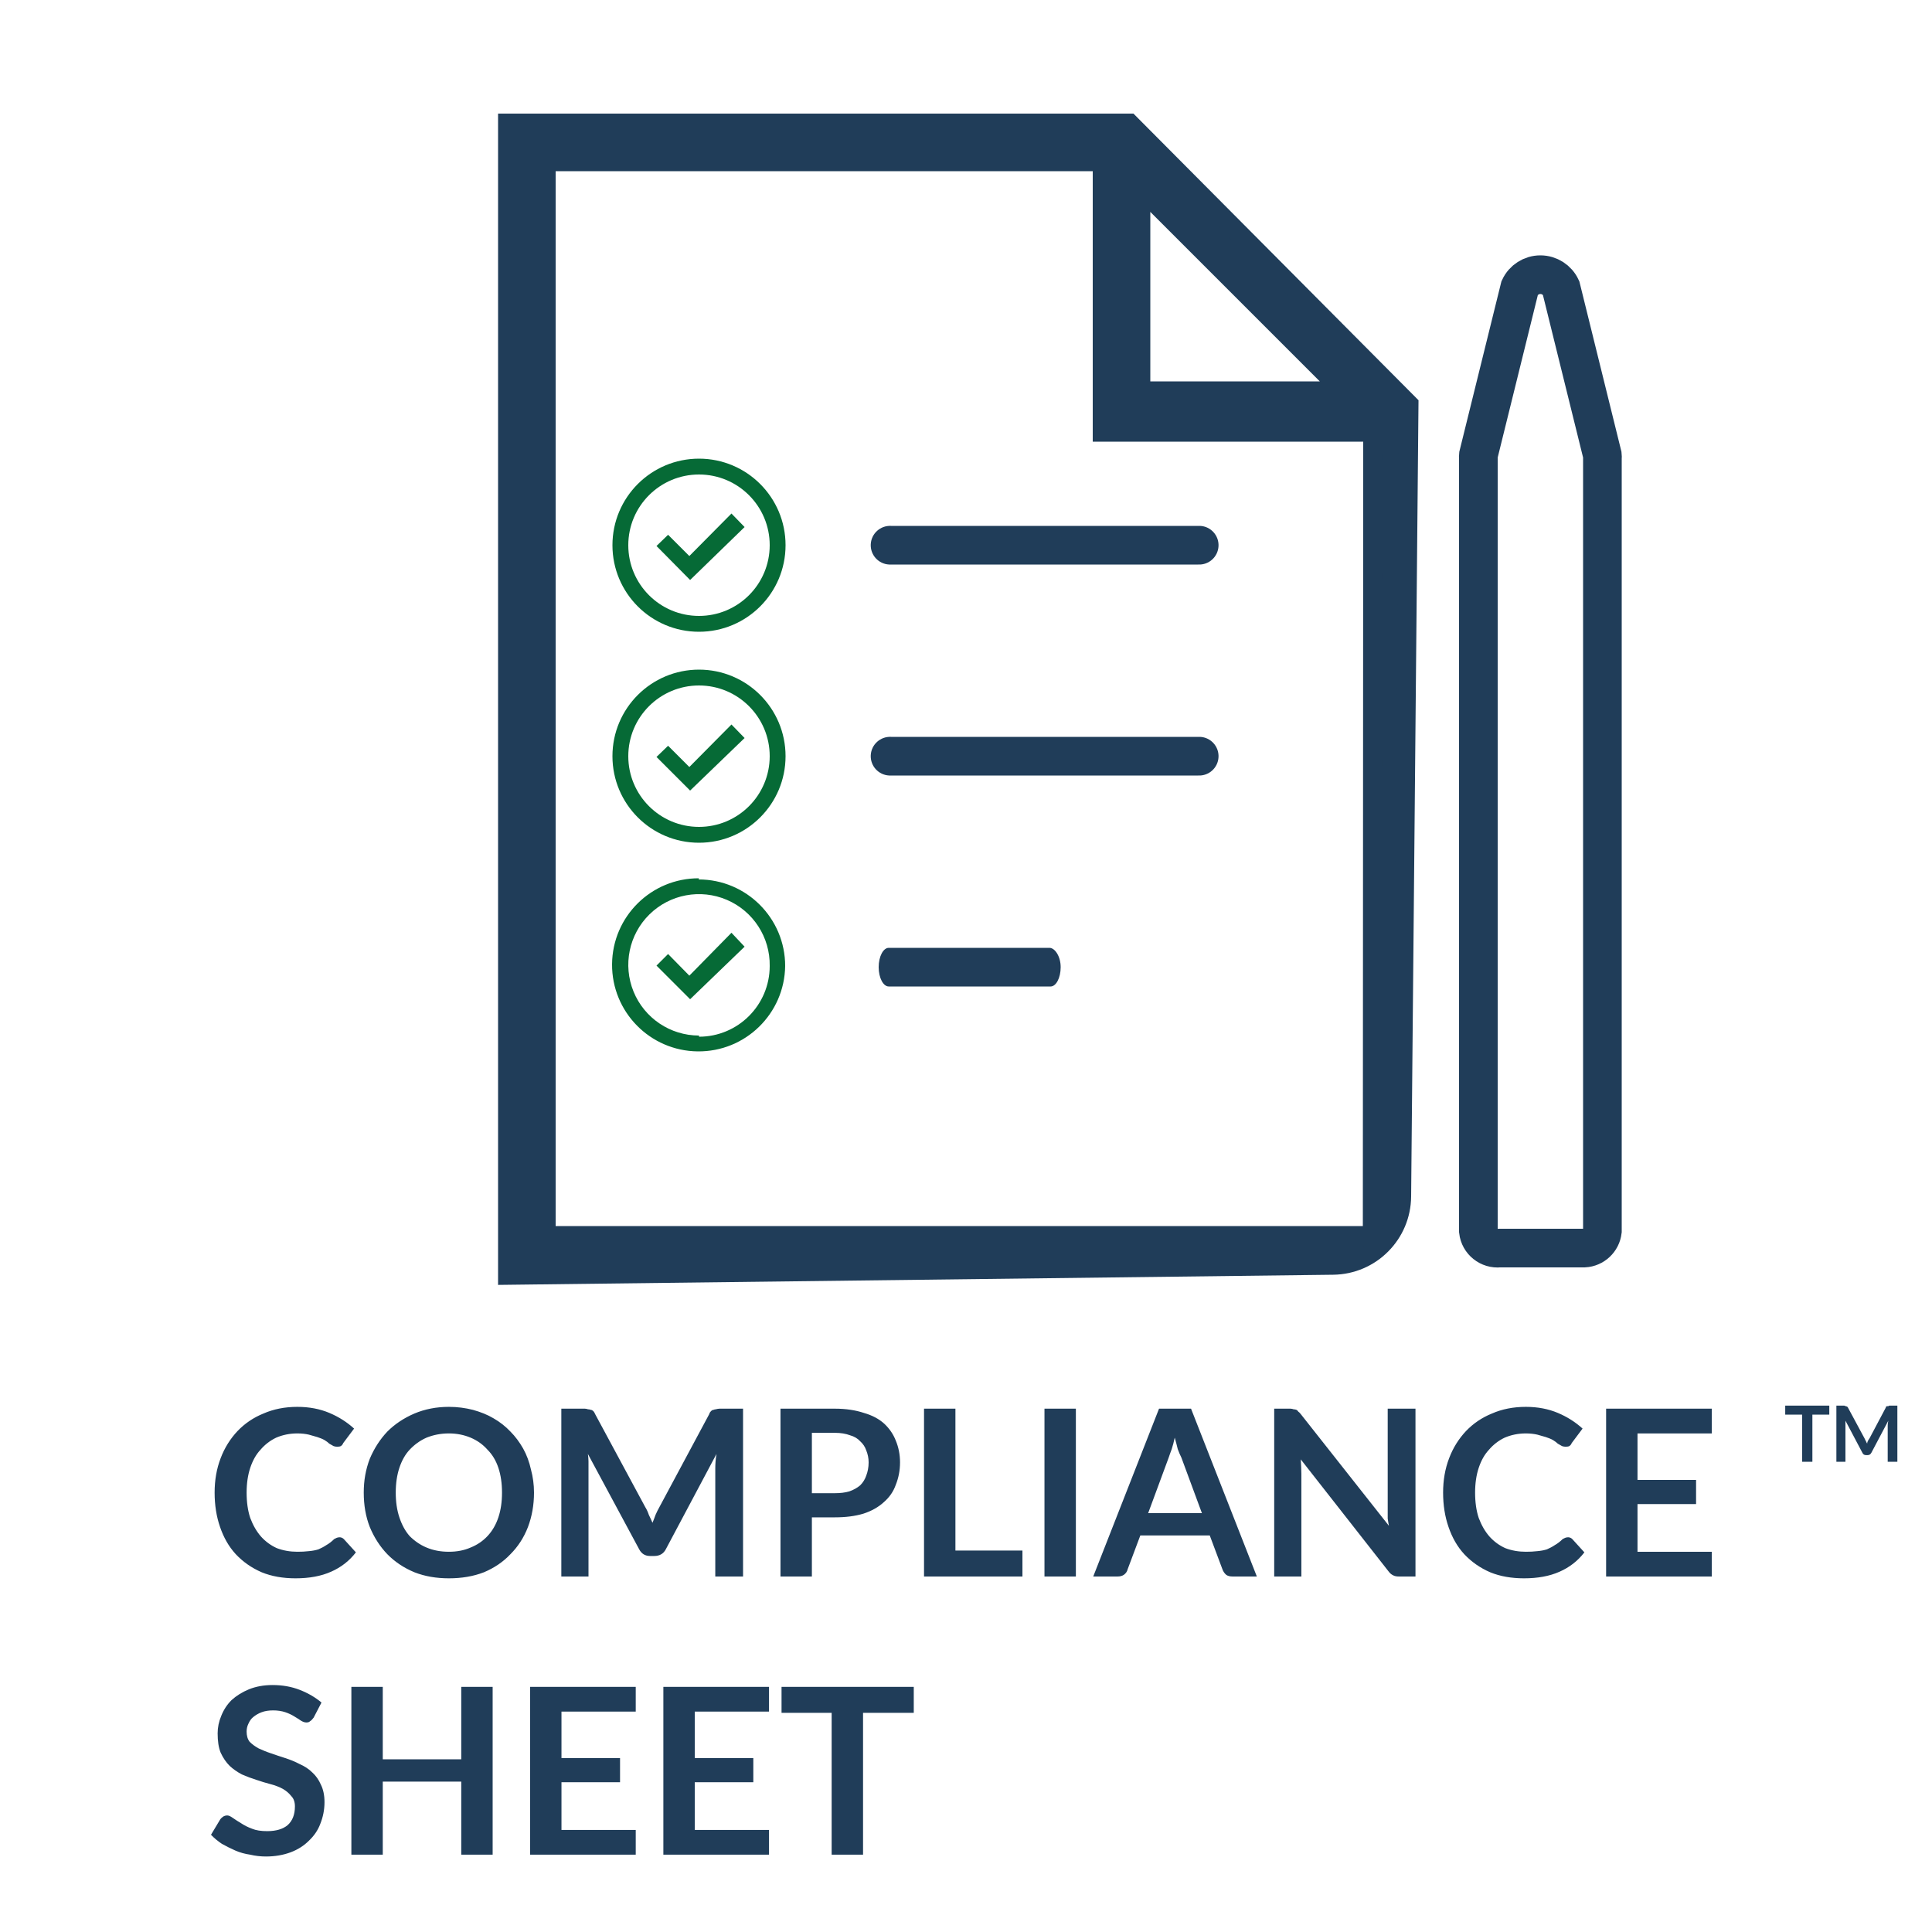
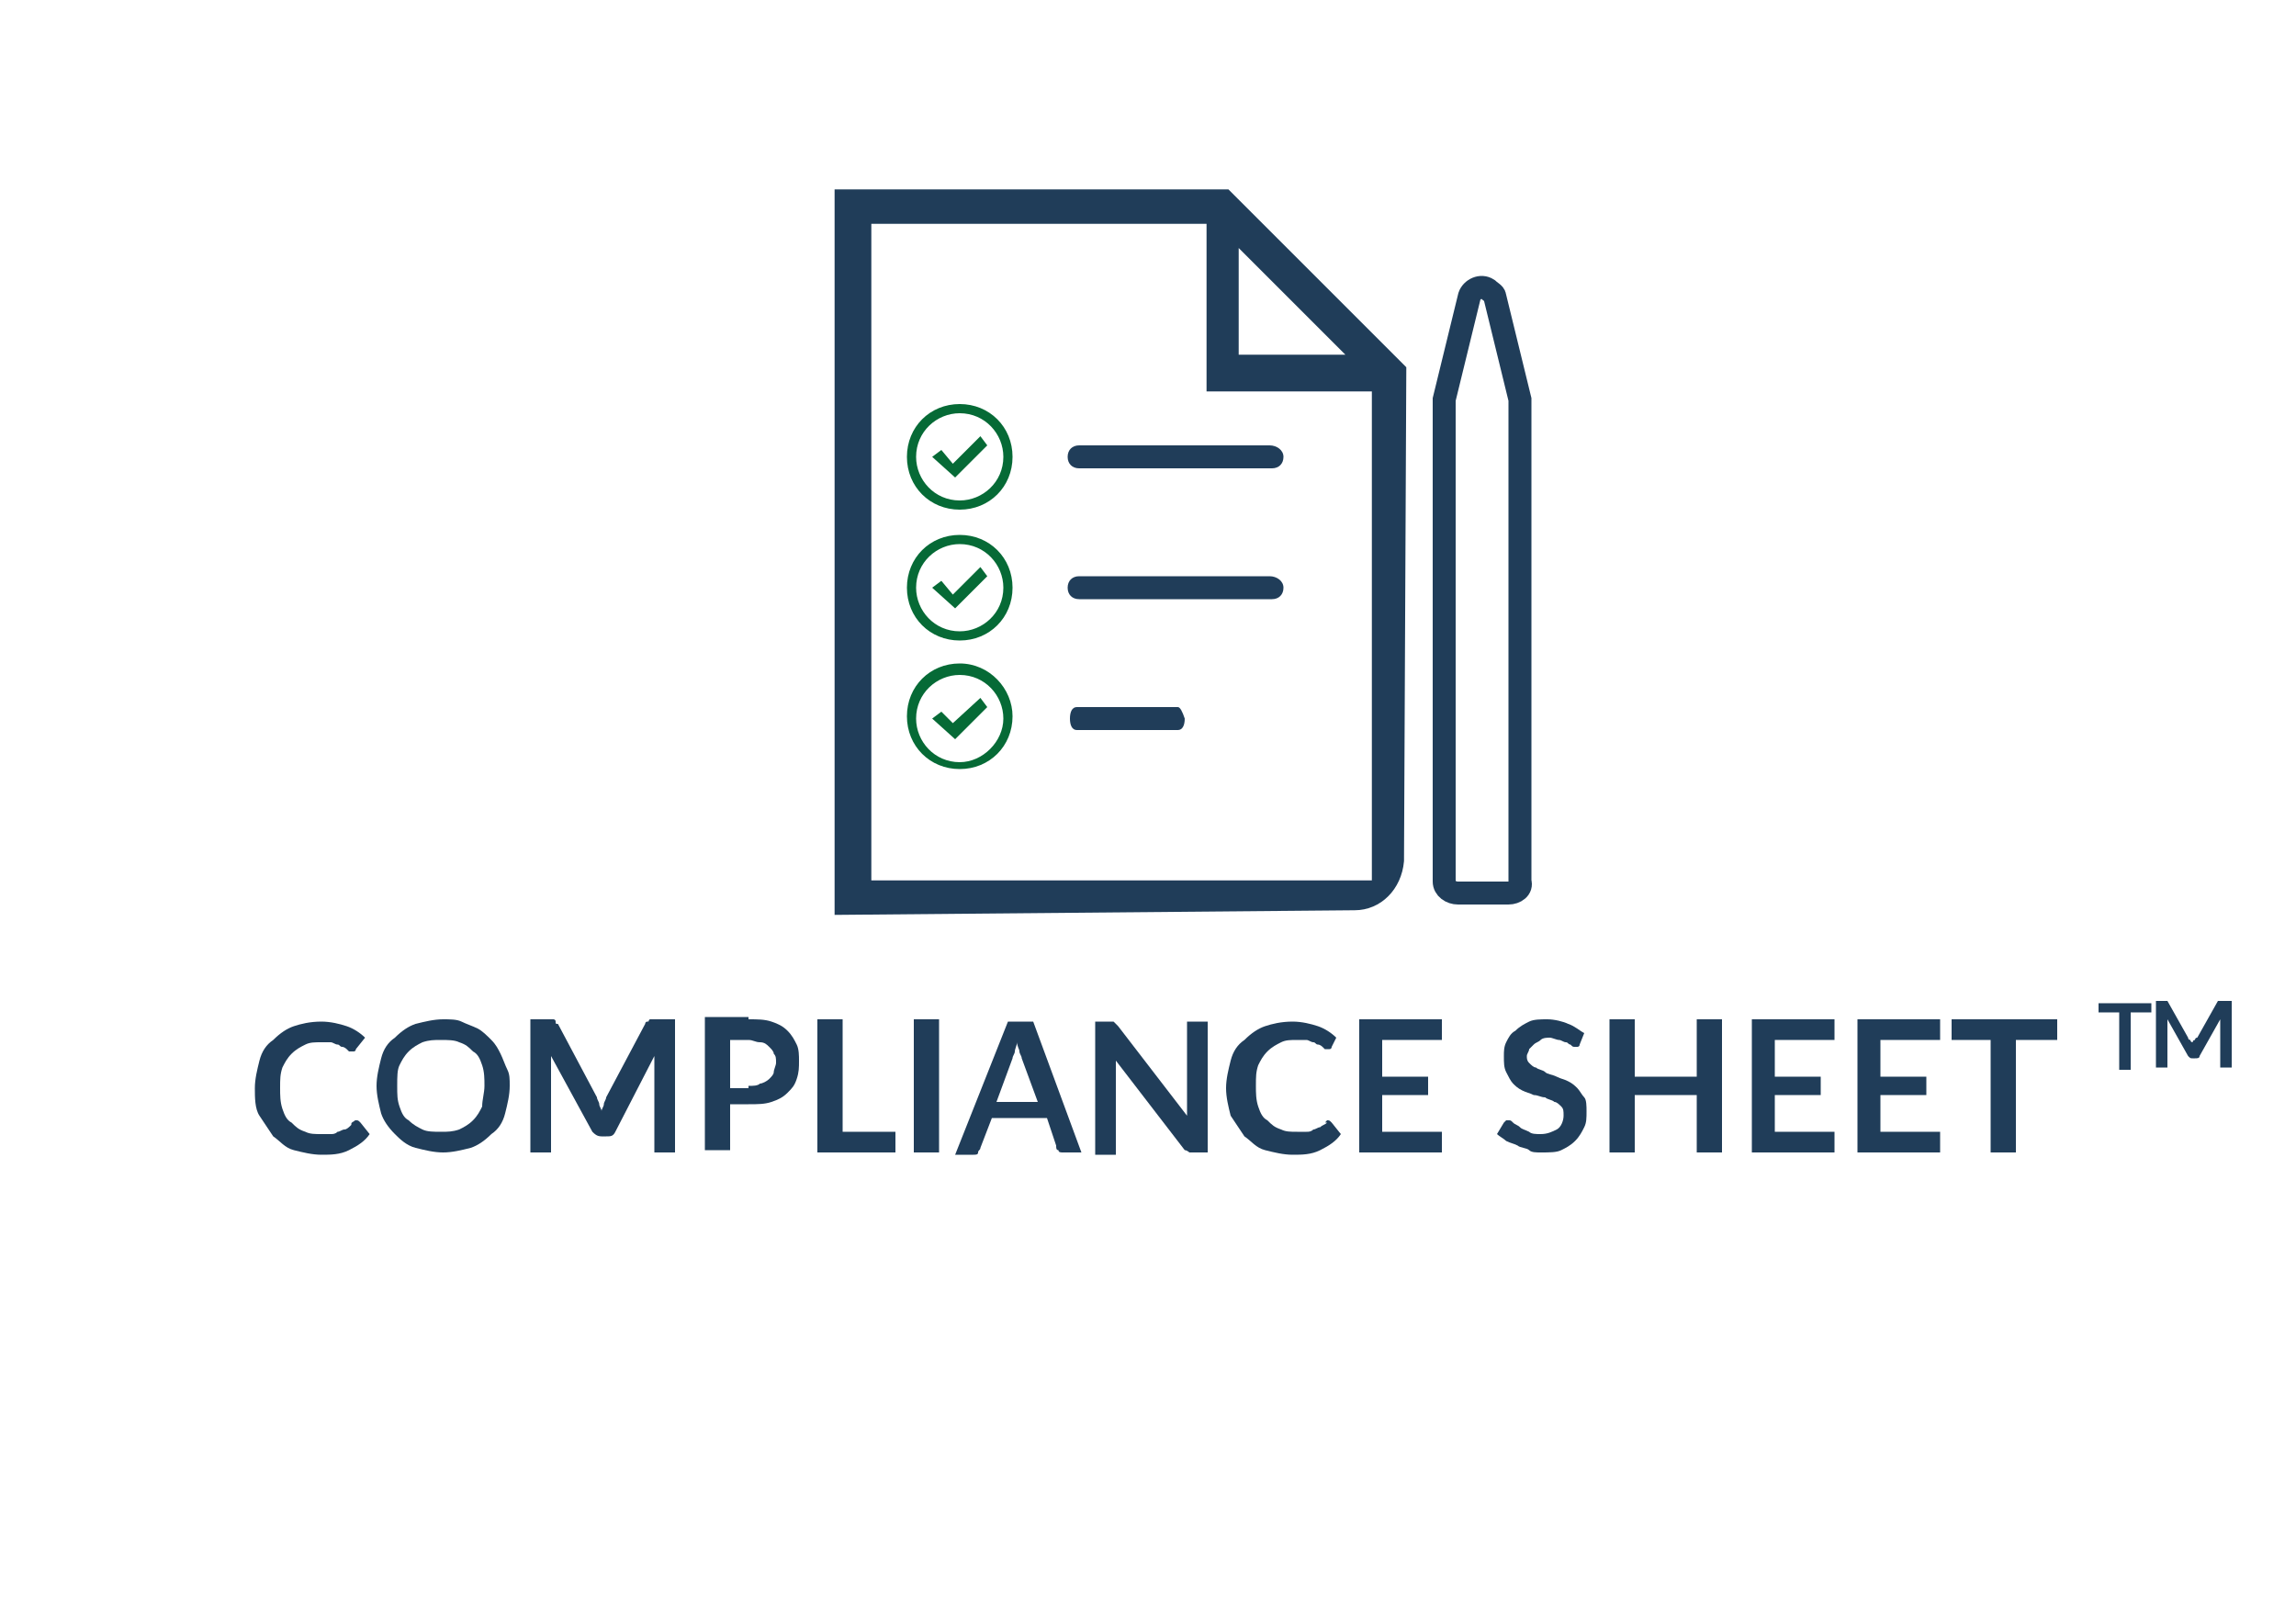
- <svg xmlns="http://www.w3.org/2000/svg" id="Calque_1" data-name="Calque 1" viewBox="0 0 50 50">
-   <defs>
-     <style>.cls-1{font-size:6px;}.cls-1,.cls-2,.cls-3,.cls-4{fill:#203d59;}.cls-1,.cls-2{font-family:Lato-Bold, Lato;font-weight:700;}.cls-2{font-size:2px;}.cls-3,.cls-5{stroke:#203d59;stroke-miterlimit:10;}.cls-3{stroke-width:0.5px;}.cls-5{fill:none;}.cls-6{fill:#066a36;}</style>
-   </defs>
-   <text class="cls-1" transform="translate(5.32 40.8)">COMPLIANCE <tspan x="0" y="7.2">SHEET</tspan>
-   </text>
-   <text class="cls-2" transform="translate(46.17 37.83)">TM</text>
-   <path class="cls-3" d="M29.23,3.19H13.14V33l21.36-.26a1.79,1.79,0,0,0,1.77-1.78l.19-20.5Zm.29,1.69,5.24,5.24H29.52Zm6,27.1H14.13V4.18h14.4v7h7Z" />
-   <path class="cls-4" d="M31,13.61H23.06a.5.5,0,0,0-.05,1h8a.5.5,0,0,0,.05-1Z" />
-   <path class="cls-4" d="M31,19.07H23.06a.5.5,0,0,0-.05,1h8a.5.5,0,0,0,.05-1Z" />
-   <path class="cls-4" d="M27.16,24.53H23c-.14,0-.26.22-.26.5s.12.5.26.5h4.19c.14,0,.26-.22.26-.5S27.3,24.53,27.16,24.53Z" />
-   <path class="cls-5" d="M41,32.3H38.81a.5.5,0,0,1-.55-.44v-20a.35.35,0,0,1,0-.08l1.07-4.33a.59.59,0,0,1,1.07,0l1.07,4.33a.35.35,0,0,1,0,.08v20A.5.5,0,0,1,41,32.3Z" />
-   <polygon class="cls-6" points="18.93 13.29 17.84 14.39 17.29 13.84 16.99 14.13 17.86 15.01 19.27 13.64 18.93 13.29" />
-   <path class="cls-6" d="M18.09,11.87a2.24,2.24,0,1,0,2.24,2.24,2.24,2.24,0,0,0-2.24-2.24Zm0,4.07a1.83,1.83,0,1,1,1.83-1.83,1.83,1.83,0,0,1-1.83,1.83h0Z" />
-   <polygon class="cls-6" points="18.93 18.75 17.84 19.85 17.29 19.3 16.99 19.59 17.86 20.46 19.27 19.1 18.93 18.75" />
-   <path class="cls-6" d="M18.09,17.33a2.24,2.24,0,1,0,2.24,2.24,2.24,2.24,0,0,0-2.24-2.24Zm0,4.07a1.83,1.83,0,1,1,1.83-1.83,1.83,1.83,0,0,1-1.83,1.83h0Z" />
-   <polygon class="cls-6" points="18.93 24.14 17.84 25.25 17.29 24.69 16.99 24.99 17.86 25.86 19.27 24.5 18.93 24.14" />
-   <path class="cls-6" d="M18.09,22.73A2.24,2.24,0,1,0,20.32,25a2.24,2.24,0,0,0-2.24-2.24Zm0,4.07A1.83,1.83,0,1,1,19.92,25a1.83,1.83,0,0,1-1.83,1.83Z" />
+ <svg xmlns="http://www.w3.org/2000/svg" version="1.1" id="Calque_1" x="0px" y="0px" viewBox="0 0 100 70" style="enable-background:new 0 0 100 70;" xml:space="preserve">
+   <style type="text/css">
+ 	.st0{fill:none;}
+ 	.st1{enable-background:new    ;}
+ 	.st2{fill:#203D59;}
+ 	.st3{fill:#203D59;stroke:#203D59;stroke-width:0.5;stroke-miterlimit:10;}
+ 	.st4{fill:none;stroke:#203D59;stroke-miterlimit:10;}
+ 	.st5{fill:#066A36;}
+ </style>
+   <rect y="44.3" class="st0" width="100" height="6.4" />
+   <g class="st1">
+     <path class="st2" d="M15.5,48.8c0.1,0,0.1,0,0.2,0.1l0.4,0.5c-0.2,0.3-0.5,0.5-0.9,0.7s-0.8,0.2-1.2,0.2c-0.4,0-0.8-0.1-1.2-0.2   s-0.6-0.4-0.9-0.6c-0.2-0.3-0.4-0.6-0.6-0.9s-0.2-0.8-0.2-1.2c0-0.4,0.1-0.8,0.2-1.2s0.3-0.7,0.6-0.9c0.3-0.3,0.6-0.5,0.9-0.6   c0.3-0.1,0.7-0.2,1.2-0.2c0.4,0,0.8,0.1,1.1,0.2s0.6,0.3,0.8,0.5l-0.4,0.5c0,0,0,0.1-0.1,0.1c0,0-0.1,0-0.1,0c0,0-0.1,0-0.1,0   s-0.1-0.1-0.1-0.1s-0.1-0.1-0.2-0.1c-0.1,0-0.1-0.1-0.2-0.1c-0.1,0-0.2-0.1-0.3-0.1c-0.1,0-0.2,0-0.4,0c-0.3,0-0.5,0-0.7,0.1   c-0.2,0.1-0.4,0.2-0.6,0.4c-0.2,0.2-0.3,0.4-0.4,0.6c-0.1,0.3-0.1,0.5-0.1,0.9c0,0.3,0,0.6,0.1,0.9c0.1,0.3,0.2,0.5,0.4,0.6   c0.2,0.2,0.3,0.3,0.6,0.4c0.2,0.1,0.4,0.1,0.7,0.1c0.1,0,0.3,0,0.4,0s0.2,0,0.3-0.1c0.1,0,0.2-0.1,0.3-0.1s0.2-0.1,0.3-0.2   C15.3,48.9,15.3,48.9,15.5,48.8C15.4,48.9,15.4,48.8,15.5,48.8z" />
+     <path class="st2" d="M22.2,47.3c0,0.4-0.1,0.8-0.2,1.2c-0.1,0.4-0.3,0.7-0.6,0.9c-0.3,0.3-0.6,0.5-0.9,0.6   c-0.4,0.1-0.8,0.2-1.2,0.2c-0.4,0-0.8-0.1-1.2-0.2c-0.4-0.1-0.7-0.4-0.9-0.6c-0.3-0.3-0.5-0.6-0.6-0.9c-0.1-0.4-0.2-0.8-0.2-1.2   c0-0.4,0.1-0.8,0.2-1.2c0.1-0.4,0.3-0.7,0.6-0.9c0.3-0.3,0.6-0.5,0.9-0.6c0.4-0.1,0.8-0.2,1.2-0.2c0.3,0,0.6,0,0.8,0.1   s0.5,0.2,0.7,0.3s0.4,0.3,0.6,0.5c0.2,0.2,0.3,0.4,0.4,0.6s0.2,0.5,0.3,0.7S22.2,47,22.2,47.3z M21.1,47.3c0-0.3,0-0.6-0.1-0.9   c-0.1-0.3-0.2-0.5-0.4-0.6c-0.2-0.2-0.3-0.3-0.6-0.4c-0.2-0.1-0.5-0.1-0.8-0.1s-0.5,0-0.8,0.1c-0.2,0.1-0.4,0.2-0.6,0.4   c-0.2,0.2-0.3,0.4-0.4,0.6s-0.1,0.5-0.1,0.9s0,0.6,0.1,0.9s0.2,0.5,0.4,0.6c0.2,0.2,0.4,0.3,0.6,0.4c0.2,0.1,0.5,0.1,0.8,0.1   s0.5,0,0.8-0.1c0.2-0.1,0.4-0.2,0.6-0.4c0.2-0.2,0.3-0.4,0.4-0.6C21,47.9,21.1,47.6,21.1,47.3z" />
+     <path class="st2" d="M29.4,44.4v5.8h-0.9v-3.7c0-0.1,0-0.3,0-0.5l-1.7,3.3c-0.1,0.2-0.2,0.2-0.4,0.2h-0.2c-0.2,0-0.3-0.1-0.4-0.2   L24,46c0,0.1,0,0.2,0,0.3c0,0.1,0,0.2,0,0.2v3.7h-0.9v-5.8h0.8c0,0,0.1,0,0.1,0c0,0,0.1,0,0.1,0c0,0,0.1,0,0.1,0.1s0,0.1,0.1,0.1   l1.7,3.2c0,0.1,0.1,0.2,0.1,0.3s0.1,0.2,0.1,0.3c0-0.1,0.1-0.2,0.1-0.3c0-0.1,0.1-0.2,0.1-0.3l1.7-3.2c0,0,0-0.1,0.1-0.1   s0,0,0.1-0.1c0,0,0.1,0,0.1,0c0,0,0.1,0,0.1,0H29.4z" />
+     <path class="st2" d="M32.6,44.4c0.4,0,0.7,0,1,0.1c0.3,0.1,0.5,0.2,0.7,0.4c0.2,0.2,0.3,0.4,0.4,0.6s0.1,0.5,0.1,0.7   c0,0.3,0,0.5-0.1,0.8s-0.2,0.4-0.4,0.6s-0.4,0.3-0.7,0.4c-0.3,0.1-0.6,0.1-1,0.1h-0.8v2h-1.1v-5.8H32.6z M32.6,47.3   c0.2,0,0.4,0,0.5-0.1c0.1,0,0.3-0.1,0.4-0.2c0.1-0.1,0.2-0.2,0.2-0.3s0.1-0.3,0.1-0.4c0-0.2,0-0.3-0.1-0.4c0-0.1-0.1-0.2-0.2-0.3   c-0.1-0.1-0.2-0.2-0.4-0.2s-0.3-0.1-0.5-0.1h-0.8v2.1H32.6z" />
+     <path class="st2" d="M39,49.3v0.9h-3.4v-5.8h1.1v4.9H39z" />
+     <path class="st2" d="M40.9,50.2h-1.1v-5.8h1.1V50.2z" />
+     <path class="st2" d="M47.1,50.2h-0.8c-0.1,0-0.2,0-0.2-0.1c-0.1,0-0.1-0.1-0.1-0.2l-0.4-1.2h-2.4L42.7,50c0,0.1-0.1,0.1-0.1,0.2   s-0.1,0.1-0.2,0.1h-0.8l2.3-5.8h1.1L47.1,50.2z M45.2,48l-0.7-1.9c0-0.1-0.1-0.2-0.1-0.3c0-0.1-0.1-0.2-0.1-0.4   c0,0.1-0.1,0.3-0.1,0.4c0,0.1-0.1,0.2-0.1,0.3L43.4,48H45.2z" />
+     <path class="st2" d="M52.6,44.4v5.8H52c-0.1,0-0.2,0-0.2,0s-0.1-0.1-0.2-0.1l-3-3.9c0,0.2,0,0.3,0,0.5v3.6h-0.9v-5.8h0.6   c0,0,0.1,0,0.1,0c0,0,0.1,0,0.1,0s0,0,0.1,0.1c0,0,0.1,0.1,0.1,0.1l3,3.9c0-0.1,0-0.2,0-0.3c0-0.1,0-0.2,0-0.3v-3.5H52.6z" />
+     <path class="st2" d="M57.8,48.8c0.1,0,0.1,0,0.2,0.1l0.4,0.5c-0.2,0.3-0.5,0.5-0.9,0.7s-0.8,0.2-1.2,0.2c-0.4,0-0.8-0.1-1.2-0.2   s-0.6-0.4-0.9-0.6c-0.2-0.3-0.4-0.6-0.6-0.9c-0.1-0.4-0.2-0.8-0.2-1.2c0-0.4,0.1-0.8,0.2-1.2s0.3-0.7,0.6-0.9   c0.3-0.3,0.6-0.5,0.9-0.6s0.7-0.2,1.2-0.2c0.4,0,0.8,0.1,1.1,0.2c0.3,0.1,0.6,0.3,0.8,0.5L58,45.6c0,0,0,0.1-0.1,0.1   c0,0-0.1,0-0.1,0c0,0-0.1,0-0.1,0c0,0-0.1-0.1-0.1-0.1s-0.1-0.1-0.2-0.1s-0.1-0.1-0.2-0.1c-0.1,0-0.2-0.1-0.3-0.1   c-0.1,0-0.2,0-0.4,0c-0.3,0-0.5,0-0.7,0.1c-0.2,0.1-0.4,0.2-0.6,0.4c-0.2,0.2-0.3,0.4-0.4,0.6c-0.1,0.3-0.1,0.5-0.1,0.9   c0,0.3,0,0.6,0.1,0.9c0.1,0.3,0.2,0.5,0.4,0.6c0.2,0.2,0.3,0.3,0.6,0.4c0.2,0.1,0.4,0.1,0.7,0.1c0.1,0,0.3,0,0.4,0   c0.1,0,0.2,0,0.3-0.1c0.1,0,0.2-0.1,0.3-0.1c0.1-0.1,0.2-0.1,0.3-0.2C57.7,48.9,57.7,48.9,57.8,48.8C57.8,48.9,57.8,48.8,57.8,48.8   z" />
+     <path class="st2" d="M60.2,45.3v1.6h2v0.8h-2v1.6h2.6v0.9h-3.6v-5.8h3.6v0.9H60.2z" />
+     <path class="st2" d="M68.8,45.5c0,0.1-0.1,0.1-0.1,0.1s-0.1,0-0.1,0c-0.1,0-0.1,0-0.2-0.1c-0.1,0-0.1-0.1-0.2-0.1   c-0.1,0-0.2-0.1-0.3-0.1c-0.1,0-0.3-0.1-0.4-0.1c-0.1,0-0.3,0-0.4,0.1s-0.2,0.1-0.3,0.2c-0.1,0.1-0.1,0.1-0.2,0.2   c0,0.1-0.1,0.2-0.1,0.3c0,0.1,0,0.2,0.1,0.3c0.1,0.1,0.2,0.2,0.3,0.2c0.1,0.1,0.3,0.1,0.4,0.2s0.3,0.1,0.5,0.2s0.3,0.1,0.5,0.2   s0.3,0.2,0.4,0.3c0.1,0.1,0.2,0.3,0.3,0.4s0.1,0.4,0.1,0.6c0,0.3,0,0.5-0.1,0.7c-0.1,0.2-0.2,0.4-0.4,0.6c-0.2,0.2-0.4,0.3-0.6,0.4   s-0.5,0.1-0.9,0.1c-0.2,0-0.4,0-0.5-0.1s-0.4-0.1-0.5-0.2c-0.2-0.1-0.3-0.1-0.5-0.2c-0.1-0.1-0.3-0.2-0.4-0.3l0.3-0.5   c0,0,0.1-0.1,0.1-0.1c0,0,0.1,0,0.1,0c0.1,0,0.1,0,0.2,0.1c0.1,0.1,0.2,0.1,0.3,0.2c0.1,0.1,0.2,0.1,0.4,0.2   c0.1,0.1,0.3,0.1,0.5,0.1c0.3,0,0.5-0.1,0.7-0.2s0.3-0.4,0.3-0.6c0-0.2,0-0.3-0.1-0.4c-0.1-0.1-0.2-0.2-0.3-0.2   c-0.1-0.1-0.3-0.1-0.4-0.2c-0.2,0-0.3-0.1-0.5-0.1c-0.2-0.1-0.3-0.1-0.5-0.2c-0.2-0.1-0.3-0.2-0.4-0.3c-0.1-0.1-0.2-0.3-0.3-0.5   c-0.1-0.2-0.1-0.4-0.1-0.7c0-0.2,0-0.4,0.1-0.6s0.2-0.4,0.4-0.5c0.2-0.2,0.4-0.3,0.6-0.4s0.5-0.1,0.8-0.1c0.3,0,0.7,0.1,0.9,0.2   c0.3,0.1,0.5,0.3,0.7,0.4L68.8,45.5z" />
+     <path class="st2" d="M75,44.4v5.8h-1.1v-2.5h-2.7v2.5h-1.1v-5.8h1.1v2.5h2.7v-2.5H75z" />
+     <path class="st2" d="M77.3,45.3v1.6h2v0.8h-2v1.6h2.6v0.9h-3.6v-5.8h3.6v0.9H77.3z" />
+     <path class="st2" d="M81.9,45.3v1.6h2v0.8h-2v1.6h2.6v0.9h-3.6v-5.8h3.6v0.9H81.9z" />
+     <path class="st2" d="M89.5,45.3h-1.7v4.9h-1.1v-4.9h-1.7v-0.9h4.6V45.3z" />
+   </g>
+   <rect x="86.6" y="43.6" class="st0" width="15.6" height="4.2" />
+   <g class="st1">
+     <path class="st2" d="M93.7,44.1h-0.9v2.5h-0.5v-2.5h-0.9v-0.4h2.3V44.1z" />
+     <path class="st2" d="M97.2,43.6v2.9h-0.5v-1.9c0-0.1,0-0.2,0-0.2l-0.9,1.6c0,0.1-0.1,0.1-0.2,0.1h-0.1c-0.1,0-0.1,0-0.2-0.1   l-0.9-1.6c0,0,0,0.1,0,0.1c0,0,0,0.1,0,0.1v1.9h-0.5v-2.9h0.4c0,0,0,0,0.1,0c0,0,0,0,0,0c0,0,0,0,0,0c0,0,0,0,0,0l0.9,1.6   c0,0,0,0.1,0.1,0.1c0,0,0,0.1,0.1,0.1c0,0,0-0.1,0.1-0.1c0,0,0-0.1,0.1-0.1l0.9-1.6c0,0,0,0,0,0c0,0,0,0,0,0c0,0,0,0,0,0   c0,0,0,0,0.1,0H97.2z" />
+   </g>
+   <g>
+     <path class="st3" d="M53.4,8.5H36.6v31.1L59,39.4c1,0,1.8-0.8,1.9-1.9L61,16.1L53.4,8.5z M53.7,10.2l5.5,5.5h-5.5V10.2z M60,38.6   H37.7V9.5h15.1v7.3H60V38.6z" />
+     <path class="st2" d="M55.3,19.4H47c-0.3,0-0.5,0.2-0.5,0.5s0.2,0.5,0.5,0.5c0,0,0,0,0.1,0h8.3c0.3,0,0.5-0.2,0.5-0.5   S55.6,19.4,55.3,19.4L55.3,19.4z" />
+     <path class="st2" d="M55.3,25.1H47c-0.3,0-0.5,0.2-0.5,0.5s0.2,0.5,0.5,0.5c0,0,0,0,0.1,0h8.3c0.3,0,0.5-0.2,0.5-0.5   C55.9,25.3,55.6,25.1,55.3,25.1L55.3,25.1z" />
+     <path class="st2" d="M51.3,30.8h-4.4c-0.2,0-0.3,0.2-0.3,0.5s0.1,0.5,0.3,0.5h4.4c0.2,0,0.3-0.2,0.3-0.5   C51.5,31,51.4,30.8,51.3,30.8z" />
+     <path class="st4" d="M65.7,38.9h-2.2c-0.3,0-0.6-0.2-0.6-0.5V17.5v-0.1l1.1-4.5c0.1-0.3,0.5-0.5,0.8-0.3c0.1,0.1,0.3,0.2,0.3,0.3   l1.1,4.5v0.1v20.9C66.3,38.7,66,38.9,65.7,38.9z" />
+     <polygon class="st5" points="42.7,19 41.5,20.2 41,19.6 40.6,19.9 41.6,20.8 43,19.4  " />
+     <path class="st5" d="M41.8,17.6c-1.3,0-2.3,1-2.3,2.3s1,2.3,2.3,2.3s2.3-1,2.3-2.3S43.1,17.6,41.8,17.6L41.8,17.6z M41.8,21.8   c-1.1,0-1.9-0.9-1.9-1.9c0-1.1,0.9-1.9,1.9-1.9c1.1,0,1.9,0.9,1.9,1.9C43.7,21,42.8,21.8,41.8,21.8L41.8,21.8L41.8,21.8z" />
+     <polygon class="st5" points="42.7,24.7 41.5,25.9 41,25.3 40.6,25.6 41.6,26.5 43,25.1  " />
+     <path class="st5" d="M41.8,23.3c-1.3,0-2.3,1-2.3,2.3s1,2.3,2.3,2.3s2.3-1,2.3-2.3S43.1,23.3,41.8,23.3L41.8,23.3z M41.8,27.5   c-1.1,0-1.9-0.9-1.9-1.9c0-1.1,0.9-1.9,1.9-1.9c1.1,0,1.9,0.9,1.9,1.9C43.7,26.7,42.8,27.5,41.8,27.5L41.8,27.5L41.8,27.5z" />
+     <polygon class="st5" points="42.7,30.4 41.5,31.5 41,31 40.6,31.3 41.6,32.2 43,30.8  " />
+     <path class="st5" d="M41.8,28.9c-1.3,0-2.3,1-2.3,2.3s1,2.3,2.3,2.3s2.3-1,2.3-2.3C44.1,30,43.1,28.9,41.8,28.9L41.8,28.9z    M41.8,33.2c-1.1,0-1.9-0.9-1.9-1.9c0-1.1,0.9-1.9,1.9-1.9c1.1,0,1.9,0.9,1.9,1.9C43.7,32.3,42.8,33.2,41.8,33.2L41.8,33.2z" />
+   </g>
</svg>
